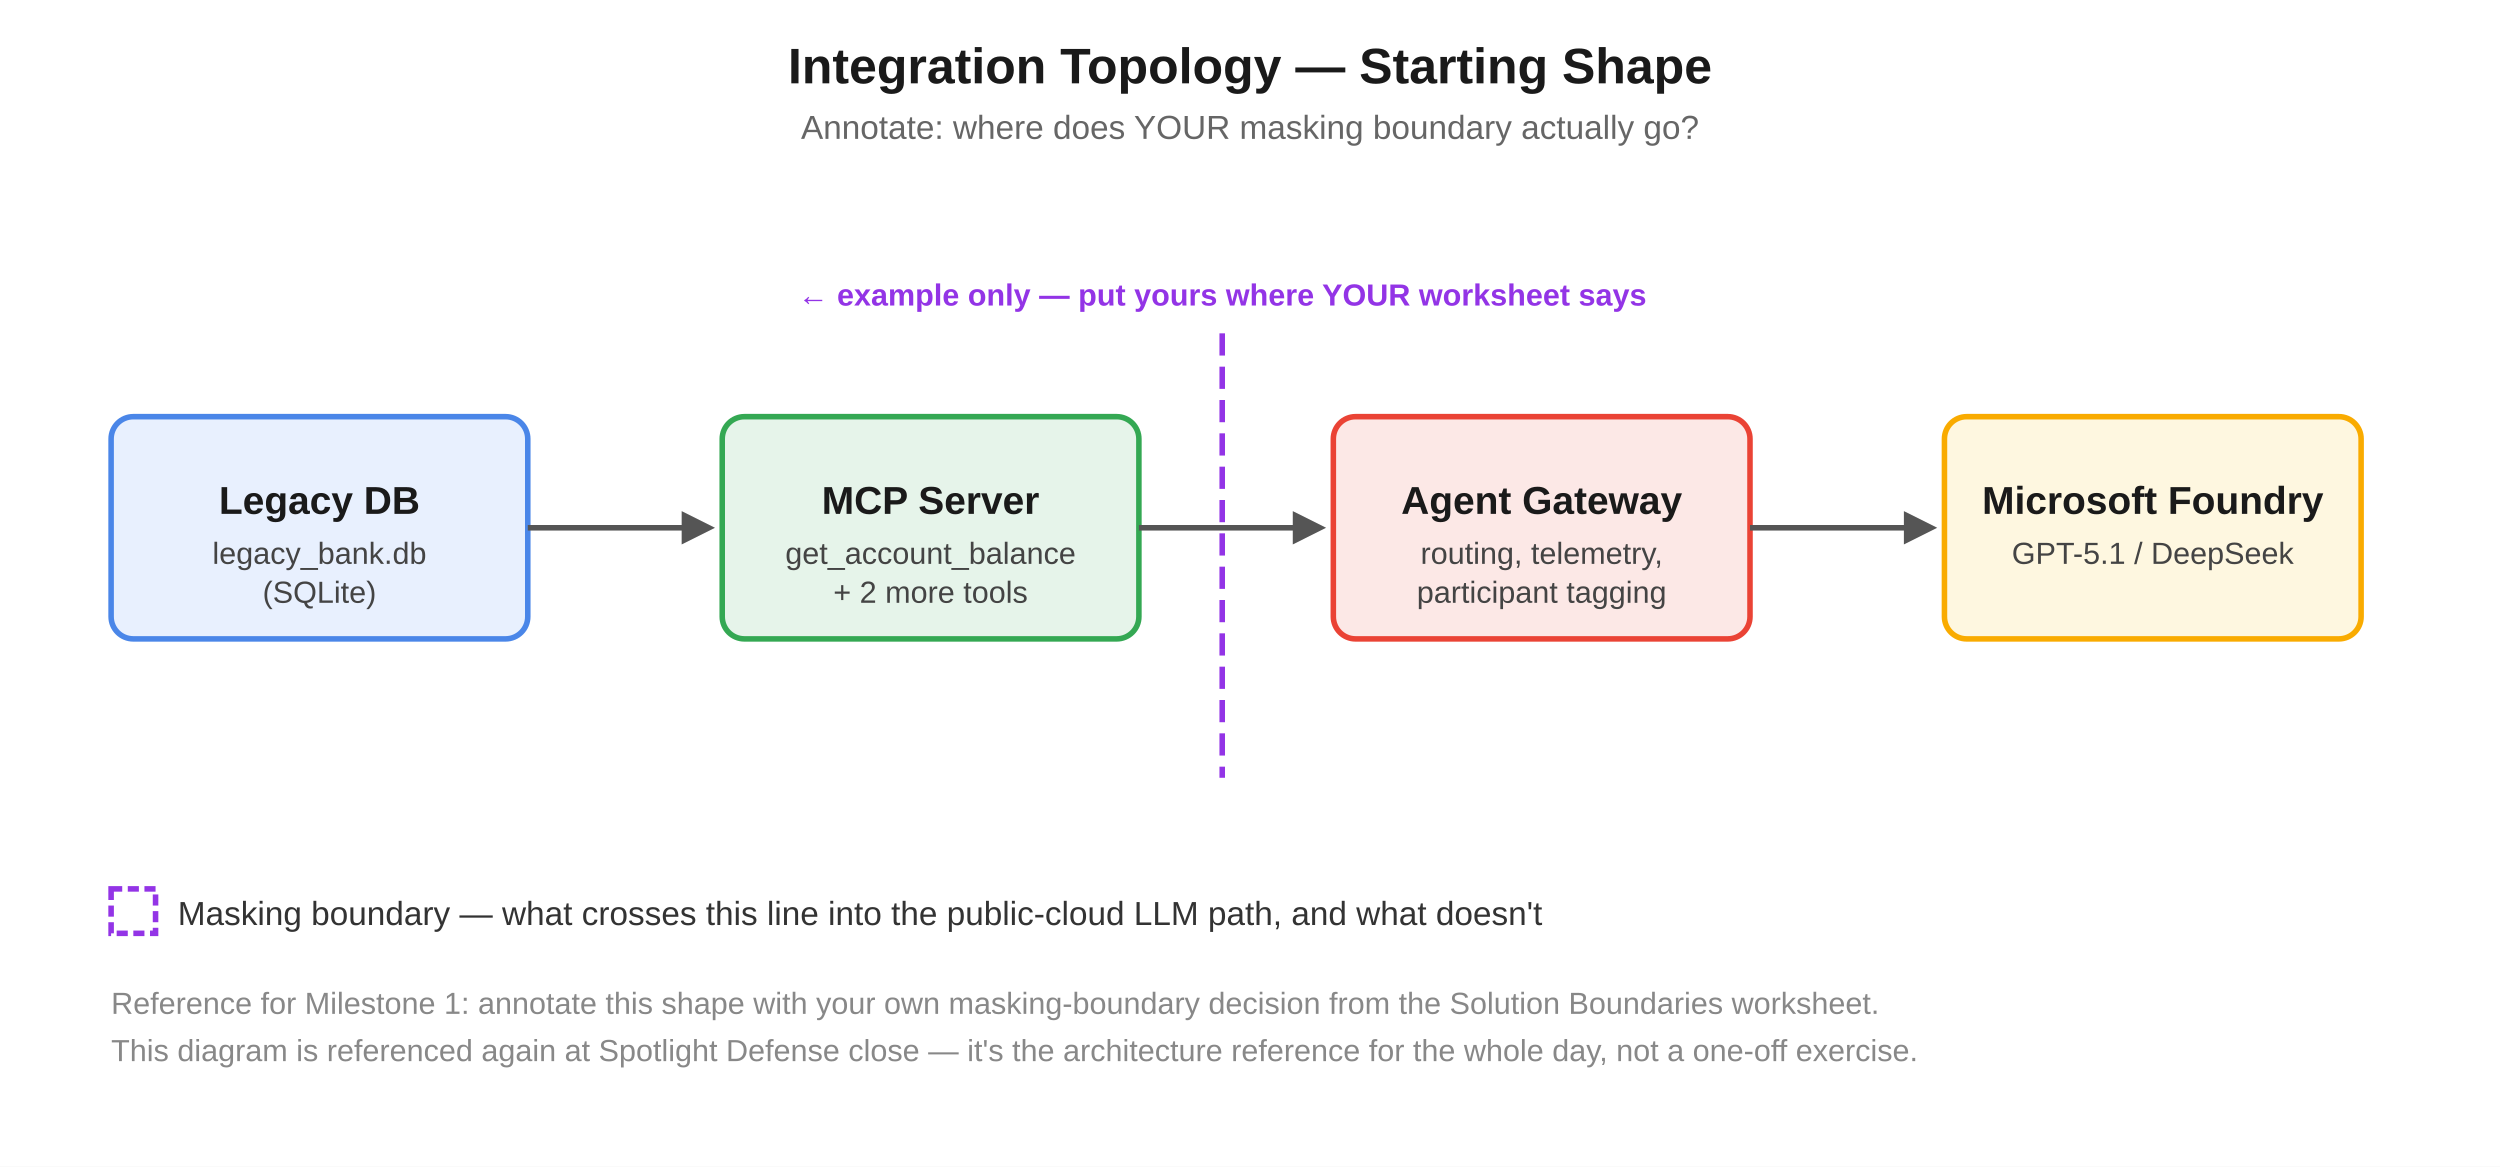
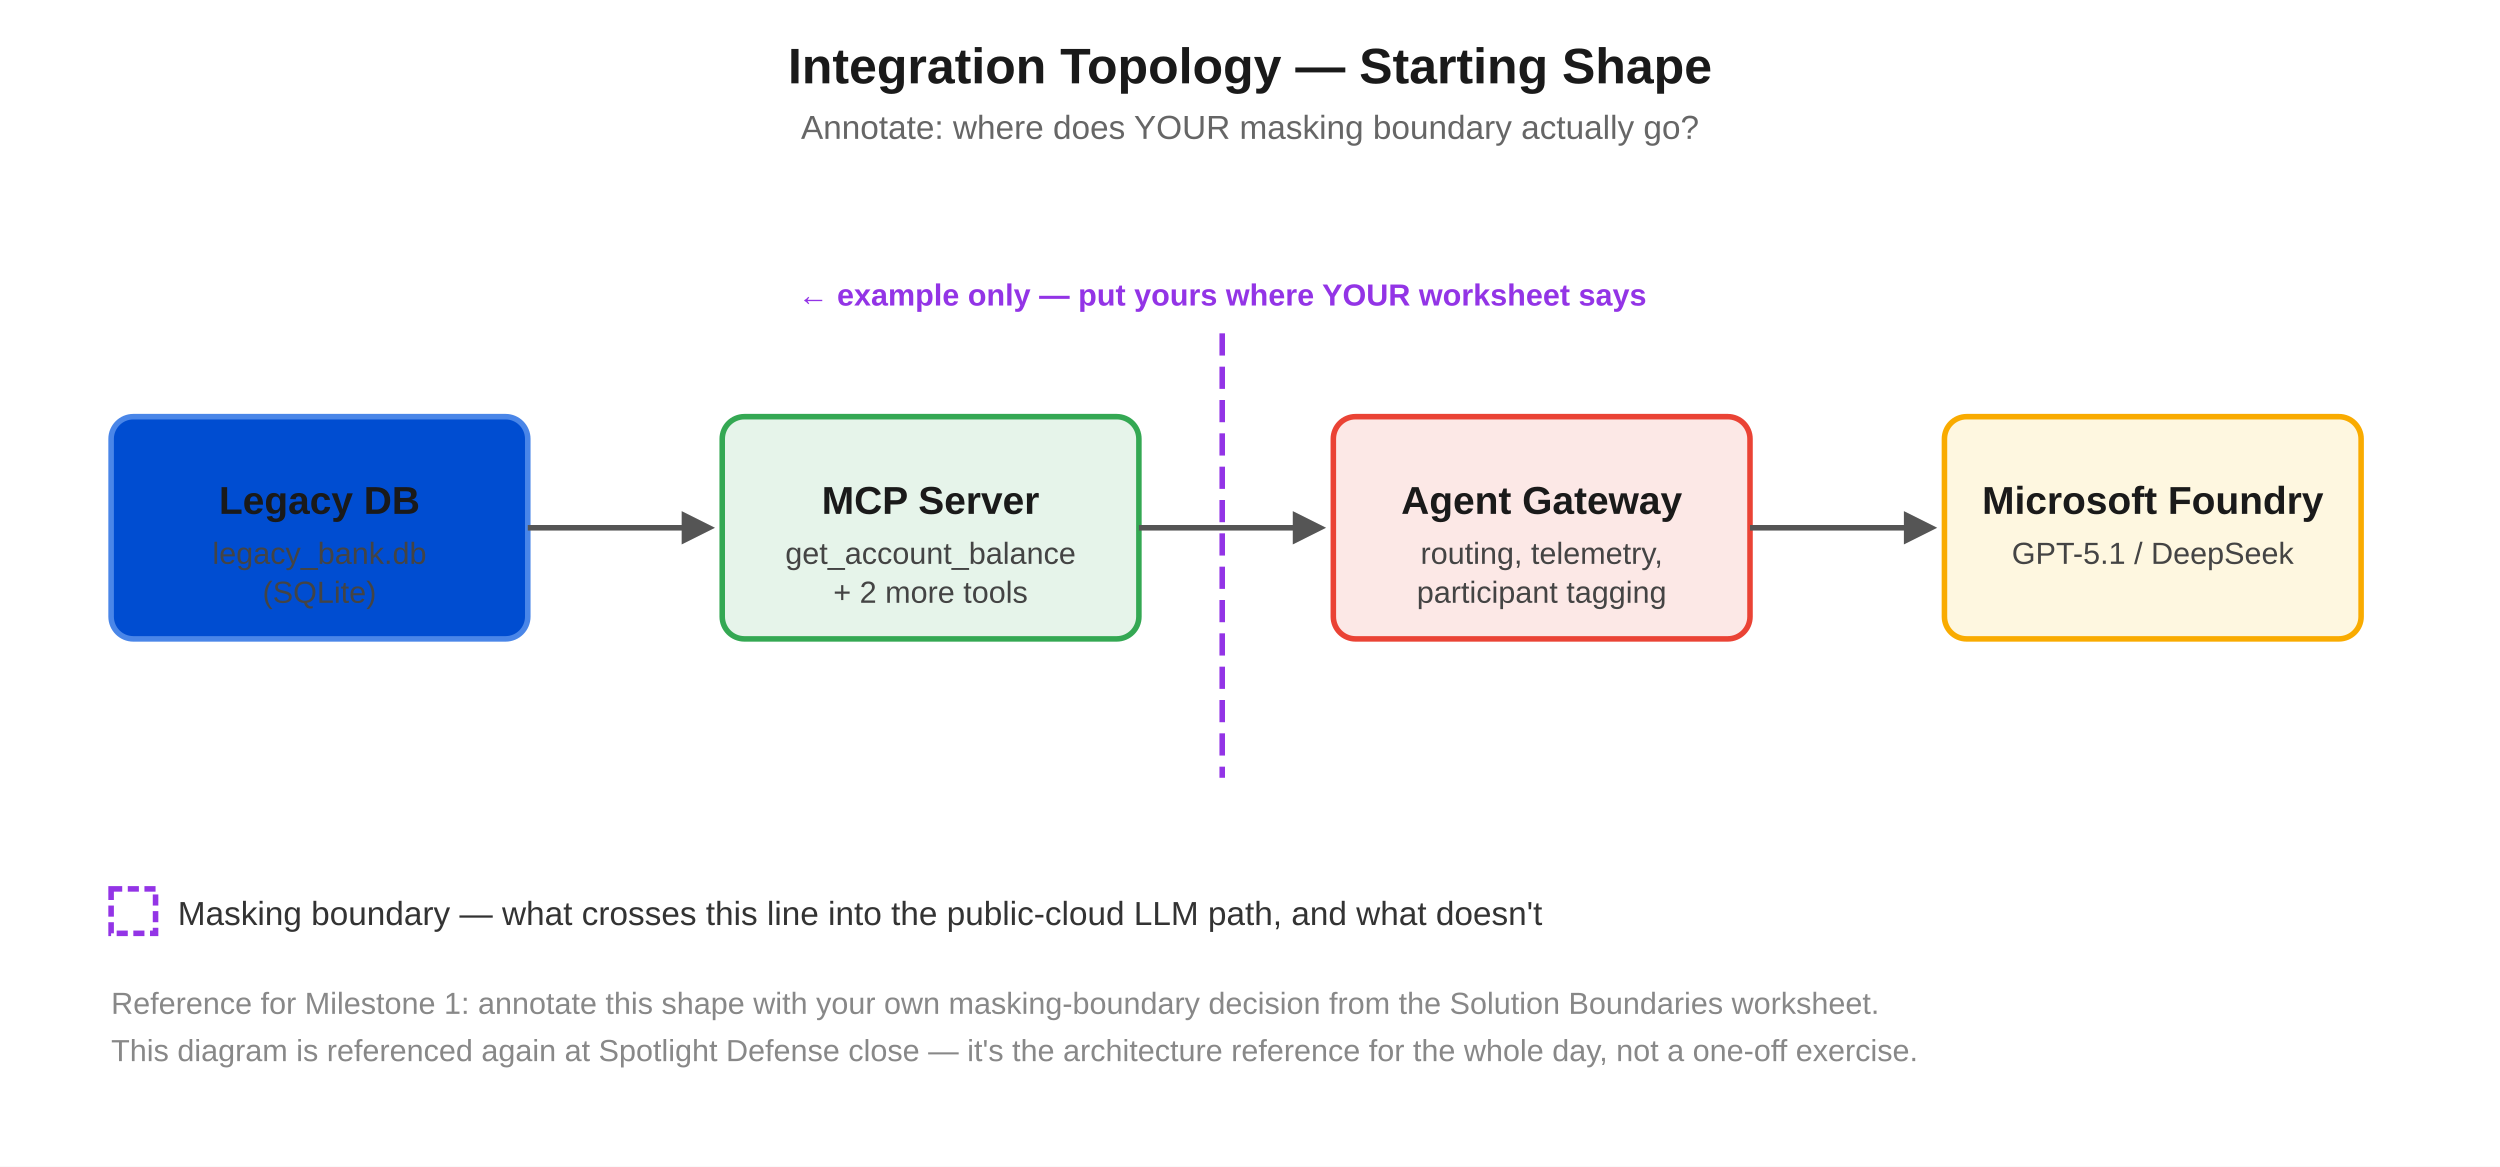
<svg xmlns="http://www.w3.org/2000/svg" viewBox="0 0 900 420" font-family="Arial, sans-serif">
  <rect width="900" height="420" fill="#ffffff" />
  <text x="450" y="30" text-anchor="middle" font-size="18" font-weight="bold" fill="#1a1a1a">
    Integration Topology — Starting Shape
  </text>
  <text x="450" y="50" text-anchor="middle" font-size="12" fill="#666666">
    Annotate: where does YOUR masking boundary actually go?
  </text>
-   <rect x="40" y="150" width="150" height="80" rx="8" fill="#e8f0fe" stroke="#4a86e8" stroke-width="2" />
+   <rect x="40" y="150" width="150" height="80" rx="8" fill="#004dd1" stroke="#4a86e8" stroke-width="2" />
  <text x="115" y="185" text-anchor="middle" font-size="14" font-weight="bold" fill="#1a1a1a">Legacy DB</text>
  <text x="115" y="203" text-anchor="middle" font-size="11" fill="#444444">legacy_bank.db</text>
  <text x="115" y="217" text-anchor="middle" font-size="11" fill="#444444">(SQLite)</text>
  <rect x="260" y="150" width="150" height="80" rx="8" fill="#e6f4ea" stroke="#34a853" stroke-width="2" />
  <text x="335" y="185" text-anchor="middle" font-size="14" font-weight="bold" fill="#1a1a1a">MCP Server</text>
  <text x="335" y="203" text-anchor="middle" font-size="11" fill="#444444">get_account_balance</text>
  <text x="335" y="217" text-anchor="middle" font-size="11" fill="#444444">+ 2 more tools</text>
  <rect x="480" y="150" width="150" height="80" rx="8" fill="#fce8e6" stroke="#ea4335" stroke-width="2" />
  <text x="555" y="185" text-anchor="middle" font-size="14" font-weight="bold" fill="#1a1a1a">Agent Gateway</text>
  <text x="555" y="203" text-anchor="middle" font-size="11" fill="#444444">routing, telemetry,</text>
  <text x="555" y="217" text-anchor="middle" font-size="11" fill="#444444">participant tagging</text>
  <rect x="700" y="150" width="150" height="80" rx="8" fill="#fef7e0" stroke="#f9ab00" stroke-width="2" />
  <text x="775" y="185" text-anchor="middle" font-size="14" font-weight="bold" fill="#1a1a1a">Microsoft Foundry</text>
  <text x="775" y="203" text-anchor="middle" font-size="11" fill="#444444">GPT-5.1 / DeepSeek</text>
  <defs>
    <marker id="arrow" viewBox="0 0 10 10" refX="8" refY="5" markerWidth="6" markerHeight="6" orient="auto">
      <path d="M0,0 L10,5 L0,10 z" fill="#555555" />
    </marker>
  </defs>
  <line x1="190" y1="190" x2="255" y2="190" stroke="#555555" stroke-width="2" marker-end="url(#arrow)" />
  <line x1="410" y1="190" x2="475" y2="190" stroke="#555555" stroke-width="2" marker-end="url(#arrow)" />
  <line x1="630" y1="190" x2="695" y2="190" stroke="#555555" stroke-width="2" marker-end="url(#arrow)" />
  <line x1="440" y1="120" x2="440" y2="280" stroke="#9334e6" stroke-width="2" stroke-dasharray="8,4" />
  <text x="440" y="110" text-anchor="middle" font-size="11" fill="#9334e6" font-weight="bold">
    ← example only — put yours where YOUR worksheet says
  </text>
  <rect x="40" y="320" width="16" height="16" fill="none" stroke="#9334e6" stroke-width="2" stroke-dasharray="4,2" />
  <text x="64" y="333" font-size="12" fill="#333333">Masking boundary — what crosses this line into the public-cloud LLM path, and what doesn't</text>
  <text x="40" y="365" font-size="11" fill="#888888">
    Reference for Milestone 1: annotate this shape with your own masking-boundary decision from the Solution Boundaries worksheet.
  </text>
  <text x="40" y="382" font-size="11" fill="#888888">
    This diagram is referenced again at Spotlight Defense close — it's the architecture reference for the whole day, not a one-off exercise.
  </text>
</svg>
